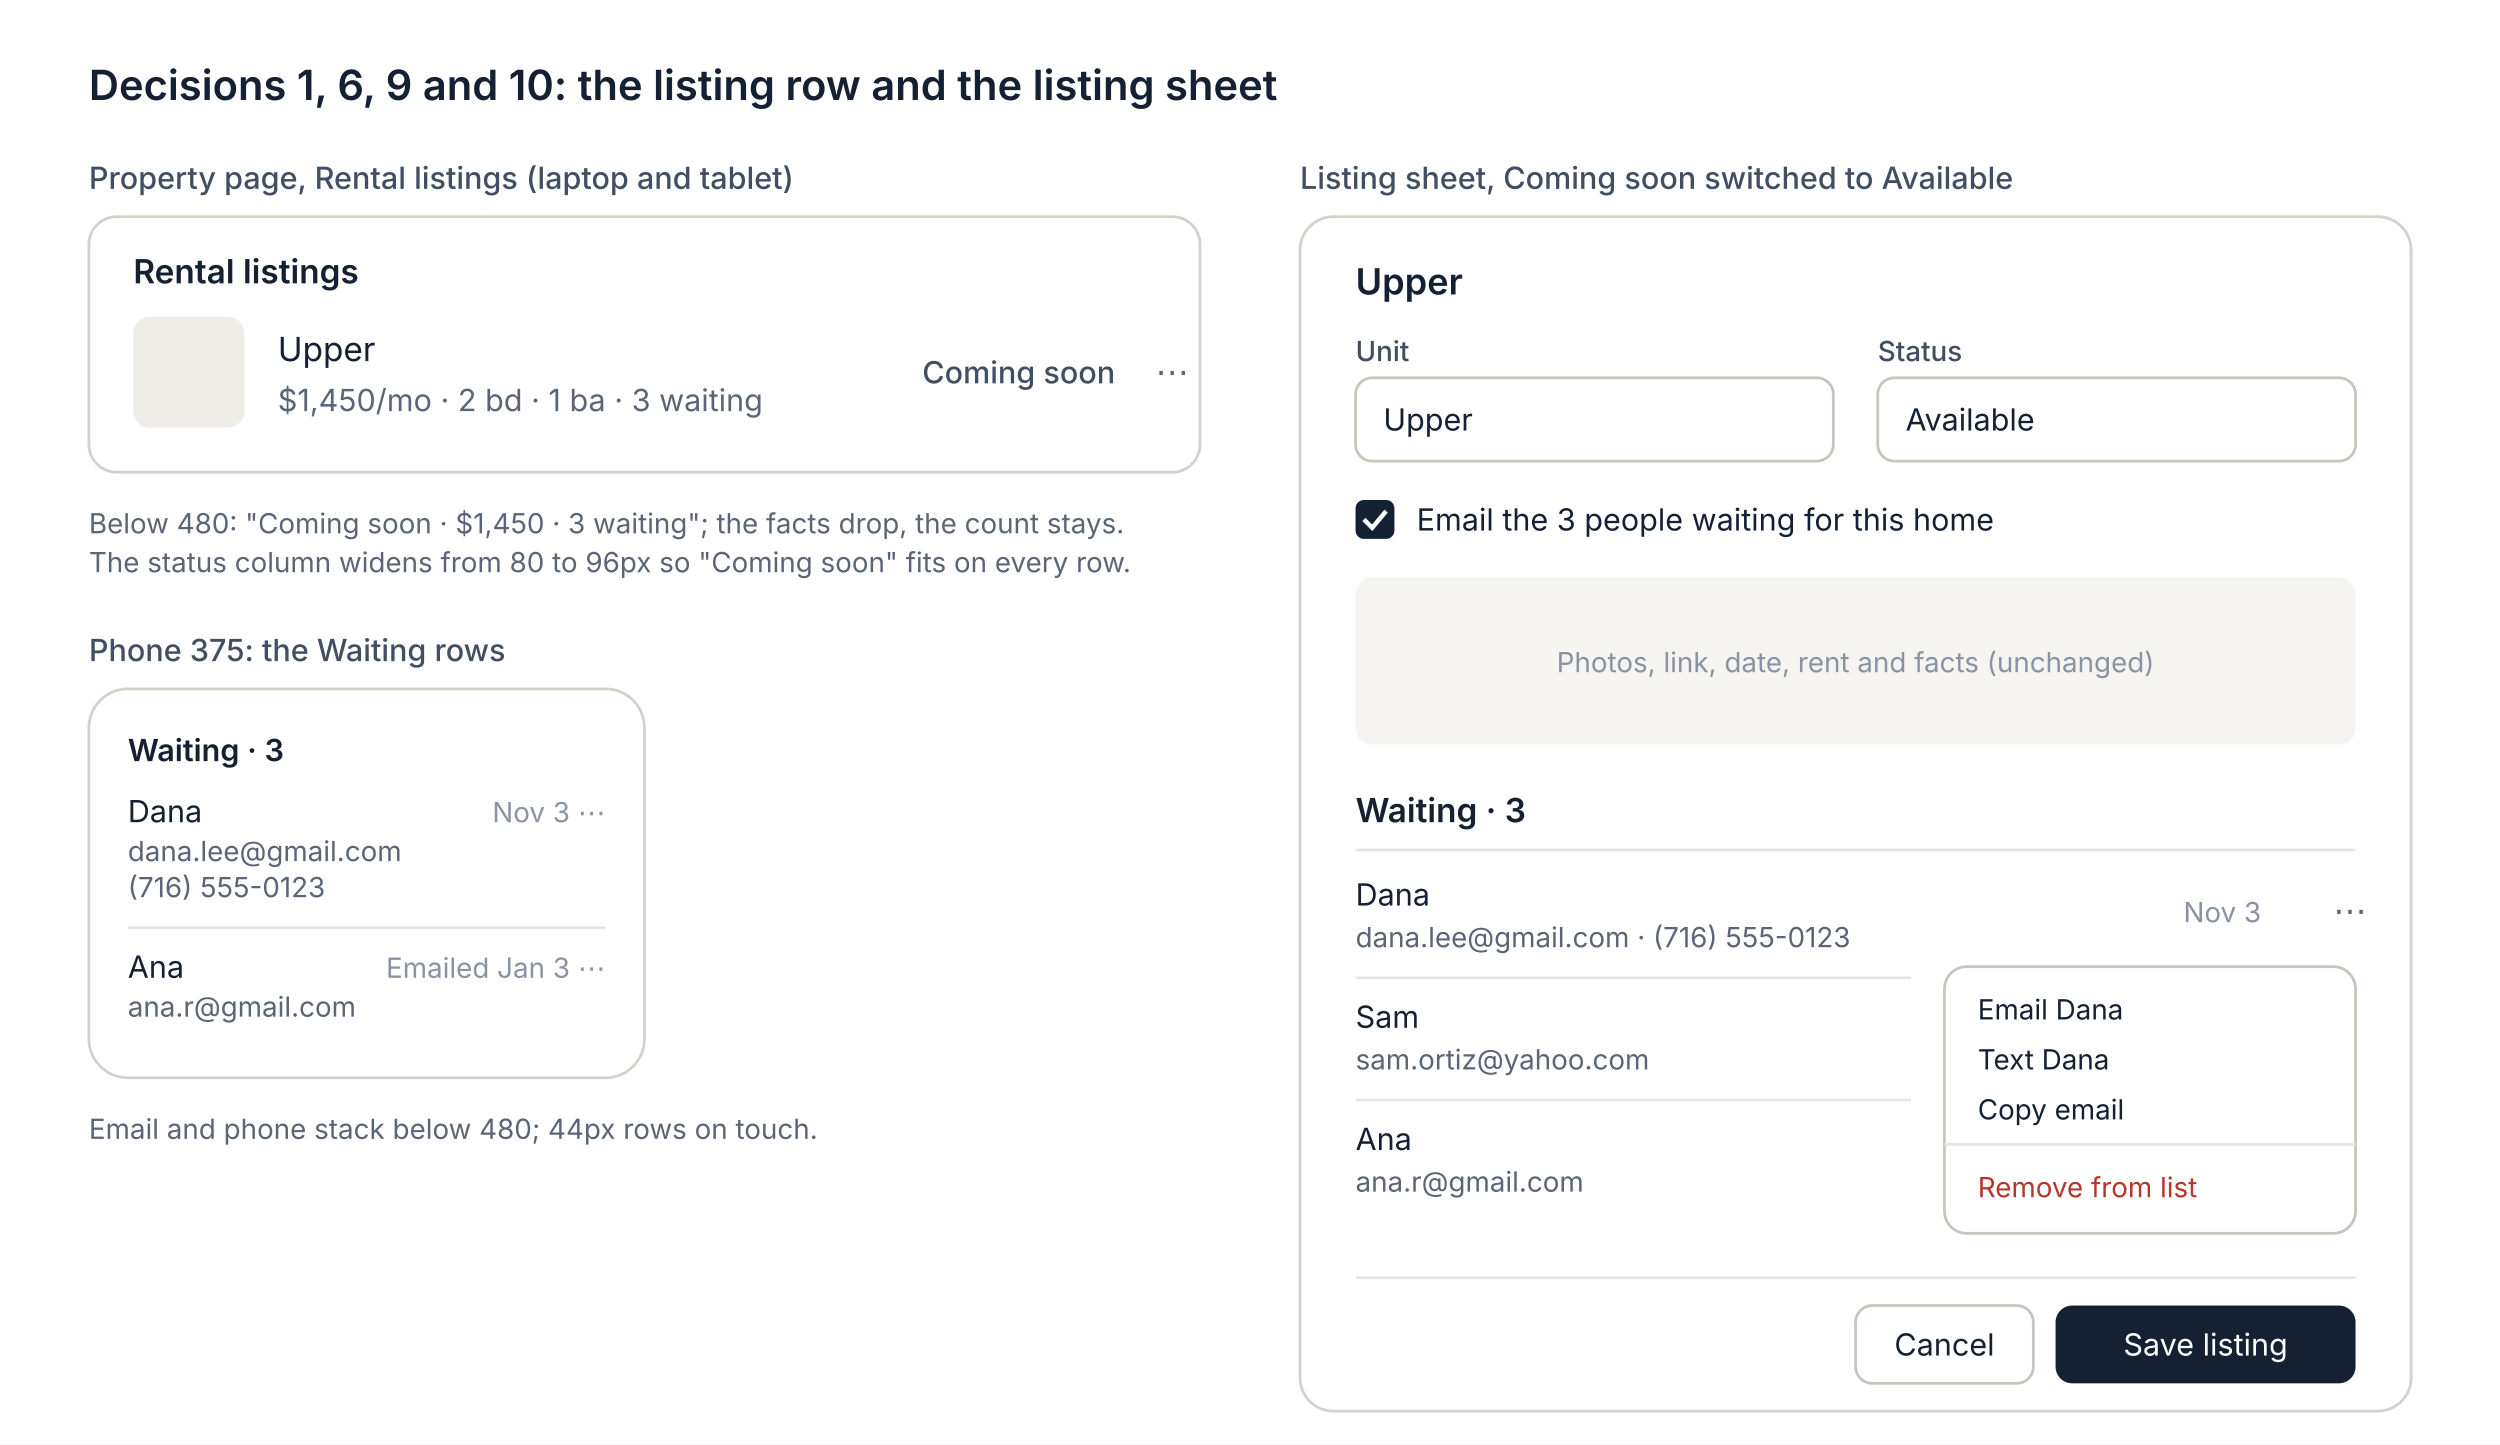
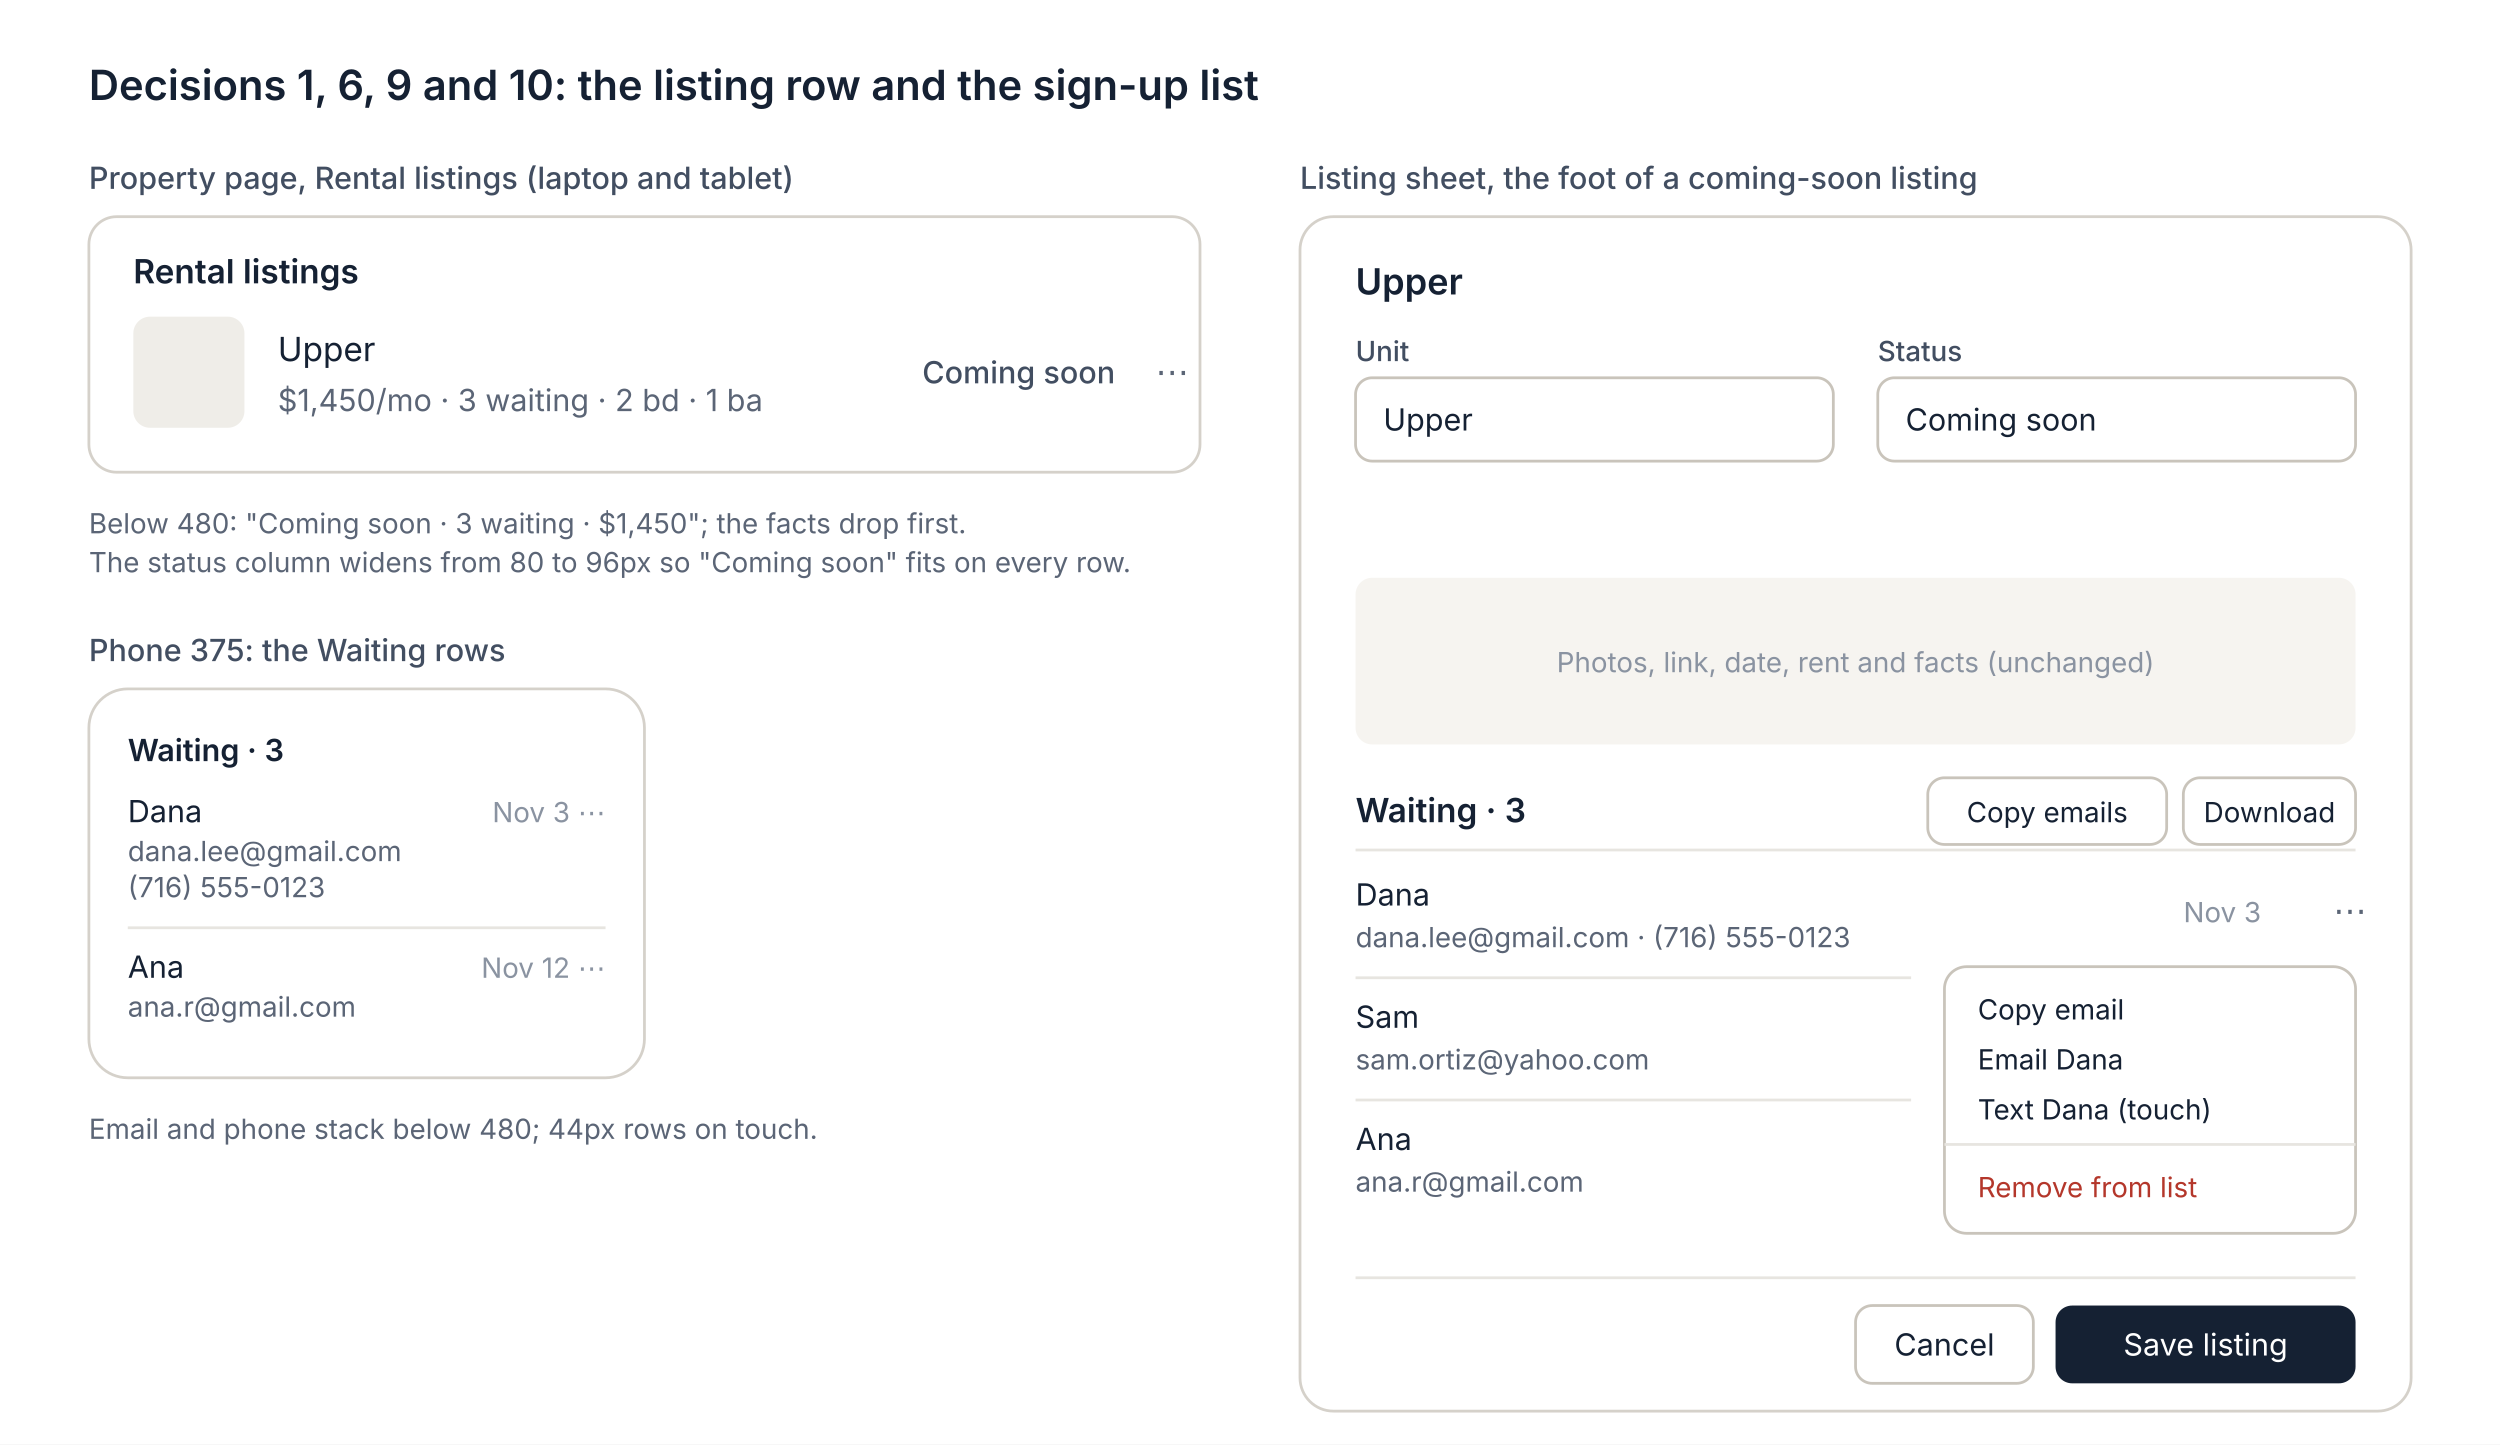
<svg xmlns="http://www.w3.org/2000/svg" width="900" height="520" viewBox="0 0 900 520" font-family="Geist, -apple-system, system-ui, sans-serif">
  <rect width="900" height="520" fill="#ffffff" />
-   <text x="32" y="36" font-size="15" font-weight="600" fill="#152133">Decisions 1, 6, 9 and 10: the listing row and the listing sheet</text>
+   <text x="32" y="36" font-size="15" font-weight="600" fill="#152133">Decisions 1, 6, 9 and 10: the listing row and the sign-up list</text>
  <g transform="translate(32 56)">
    <text x="0" y="12" font-size="11" font-weight="500" fill="#424e61">Property page, Rental listings (laptop and tablet)</text>
    <rect x="0" y="22" width="400" height="92" rx="10" fill="#ffffff" stroke="#d5d1ca" />
    <text x="16" y="46" font-size="12" font-weight="600" fill="#152133">Rental listings</text>
    <rect x="16" y="58" width="40" height="40" rx="6" fill="#efede8" />
    <text x="68" y="74" font-size="12" fill="#152133">Upper</text>
-     <text x="68" y="92" font-size="11" fill="#5b6576">$1,450/mo · 2 bd · 1 ba · 3 waiting</text>
+     <text x="68" y="92" font-size="11" fill="#5b6576">$1,450/mo · 3 waiting · 2 bd · 1 ba</text>
    <text x="300" y="82" font-size="11" font-weight="500" fill="#424e61">Coming soon</text>
    <text x="384" y="82" font-size="12" fill="#5b6576">⋯</text>
-     <text x="0" y="136" font-size="10" fill="#5b6576">Below 480: "Coming soon · $1,450 · 3 waiting"; the facts drop, the count stays.</text>
+     <text x="0" y="136" font-size="10" fill="#5b6576">Below 480: "Coming soon · 3 waiting · $1,450"; the facts drop first.</text>
    <text x="0" y="150" font-size="10" fill="#5b6576">The status column widens from 80 to 96px so "Coming soon" fits on every row.</text>
  </g>
  <g transform="translate(32 226)">
    <text x="0" y="12" font-size="11" font-weight="500" fill="#424e61">Phone 375: the Waiting rows</text>
    <rect x="0" y="22" width="200" height="140" rx="14" fill="#ffffff" stroke="#d5d1ca" />
    <text x="14" y="48" font-size="11" font-weight="600" fill="#152133">Waiting · 3</text>
    <text x="14" y="70" font-size="11" fill="#152133">Dana</text>
    <text x="186" y="70" font-size="10" fill="#8a93a1" text-anchor="end">Nov 3  ⋯</text>
    <text x="14" y="84" font-size="10" fill="#5b6576">dana.lee@gmail.com</text>
    <text x="14" y="97" font-size="10" fill="#5b6576">(716) 555-0123</text>
    <line x1="14" y1="108" x2="186" y2="108" stroke="#e7e5e0" />
    <text x="14" y="126" font-size="11" fill="#152133">Ana</text>
-     <text x="186" y="126" font-size="10" fill="#8a93a1" text-anchor="end">Emailed Jan 3  ⋯</text>
+     <text x="186" y="126" font-size="10" fill="#8a93a1" text-anchor="end">Nov 12  ⋯</text>
    <text x="14" y="140" font-size="10" fill="#5b6576">ana.r@gmail.com</text>
    <text x="0" y="184" font-size="10" fill="#5b6576">Email and phone stack below 480; 44px rows on touch.</text>
  </g>
  <g transform="translate(468 56)">
-     <text x="0" y="12" font-size="11" font-weight="500" fill="#424e61">Listing sheet, Coming soon switched to Available</text>
+     <text x="0" y="12" font-size="11" font-weight="500" fill="#424e61">Listing sheet, the foot of a coming-soon listing</text>
    <rect x="0" y="22" width="400" height="430" rx="12" fill="#ffffff" stroke="#d5d1ca" />
    <text x="20" y="50" font-size="13" font-weight="600" fill="#152133">Upper</text>
    <text x="20" y="74" font-size="10" font-weight="500" fill="#424e61">Unit</text>
    <rect x="20" y="80" width="172" height="30" rx="6" fill="#fff" stroke="#c9c4bb" />
    <text x="30" y="99" font-size="11" fill="#152133">Upper</text>
    <text x="208" y="74" font-size="10" font-weight="500" fill="#424e61">Status</text>
    <rect x="208" y="80" width="172" height="30" rx="6" fill="#fff" stroke="#c9c4bb" />
-     <text x="218" y="99" font-size="11" fill="#152133">Available</text>
-     <rect x="20" y="124" width="14" height="14" rx="3" fill="#152133" />
-     <path d="M23 131 l3 3 l5 -6" stroke="#fff" stroke-width="1.6" fill="none" />
-     <text x="42" y="135" font-size="11" fill="#152133">Email the 3 people waiting for this home</text>
+     <text x="218" y="99" font-size="11" fill="#152133">Coming soon</text>
    <rect x="20" y="152" width="360" height="60" rx="6" fill="#f6f4f0" />
    <text x="200" y="186" font-size="10" fill="#8a93a1" text-anchor="middle">Photos, link, date, rent and facts (unchanged)</text>
    <text x="20" y="240" font-size="12" font-weight="600" fill="#152133">Waiting · 3</text>
+     <rect x="226" y="224" width="86" height="24" rx="6" fill="#fff" stroke="#c9c4bb" />
+     <text x="269" y="240" font-size="10" fill="#152133" text-anchor="middle">Copy emails</text>
+     <rect x="318" y="224" width="62" height="24" rx="6" fill="#fff" stroke="#c9c4bb" />
+     <text x="349" y="240" font-size="10" fill="#152133" text-anchor="middle">Download</text>
    <line x1="20" y1="250" x2="380" y2="250" stroke="#e7e5e0" />
    <text x="20" y="270" font-size="11" fill="#152133">Dana</text>
    <text x="20" y="285" font-size="10" fill="#5b6576">dana.lee@gmail.com · (716) 555-0123</text>
    <text x="346" y="276" font-size="10" fill="#8a93a1" text-anchor="end">Nov 3</text>
    <text x="372" y="276" font-size="12" fill="#5b6576">⋯</text>
    <rect x="232" y="292" width="148" height="96" rx="8" fill="#fff" stroke="#c9c4bb" />
-     <text x="244" y="311" font-size="10" fill="#152133">Email Dana</text>
-     <text x="244" y="329" font-size="10" fill="#152133">Text Dana</text>
-     <text x="244" y="347" font-size="10" fill="#152133">Copy email</text>
+     <text x="244" y="311" font-size="10" fill="#152133">Copy email</text>
+     <text x="244" y="329" font-size="10" fill="#152133">Email Dana</text>
+     <text x="244" y="347" font-size="10" fill="#152133">Text Dana (touch)</text>
    <line x1="232" y1="356" x2="380" y2="356" stroke="#e7e5e0" />
    <text x="244" y="375" font-size="10" fill="#b4372b">Remove from list</text>
    <line x1="20" y1="296" x2="220" y2="296" stroke="#e7e5e0" />
    <text x="20" y="314" font-size="11" fill="#152133">Sam</text>
    <text x="20" y="329" font-size="10" fill="#5b6576">sam.ortiz@yahoo.com</text>
    <line x1="20" y1="340" x2="220" y2="340" stroke="#e7e5e0" />
    <text x="20" y="358" font-size="11" fill="#152133">Ana</text>
    <text x="20" y="373" font-size="10" fill="#5b6576">ana.r@gmail.com</text>
    <line x1="20" y1="404" x2="380" y2="404" stroke="#e7e5e0" />
    <rect x="200" y="414" width="64" height="28" rx="6" fill="#fff" stroke="#c9c4bb" />
    <text x="232" y="432" font-size="11" fill="#152133" text-anchor="middle">Cancel</text>
    <rect x="272" y="414" width="108" height="28" rx="6" fill="#152133" />
    <text x="326" y="432" font-size="11" fill="#fff" text-anchor="middle">Save listing</text>
-     <text x="0" y="474" font-size="10" fill="#5b6576">Saved: toast "Listing for Upper saved. 3 people emailed." Each row then reads "Emailed Jan 3".</text>
+     <text x="0" y="474" font-size="10" fill="#5b6576">Copy emails puts every address on the clipboard for Gmail's BCC; Download saves a .csv.</text>
  </g>
</svg>
